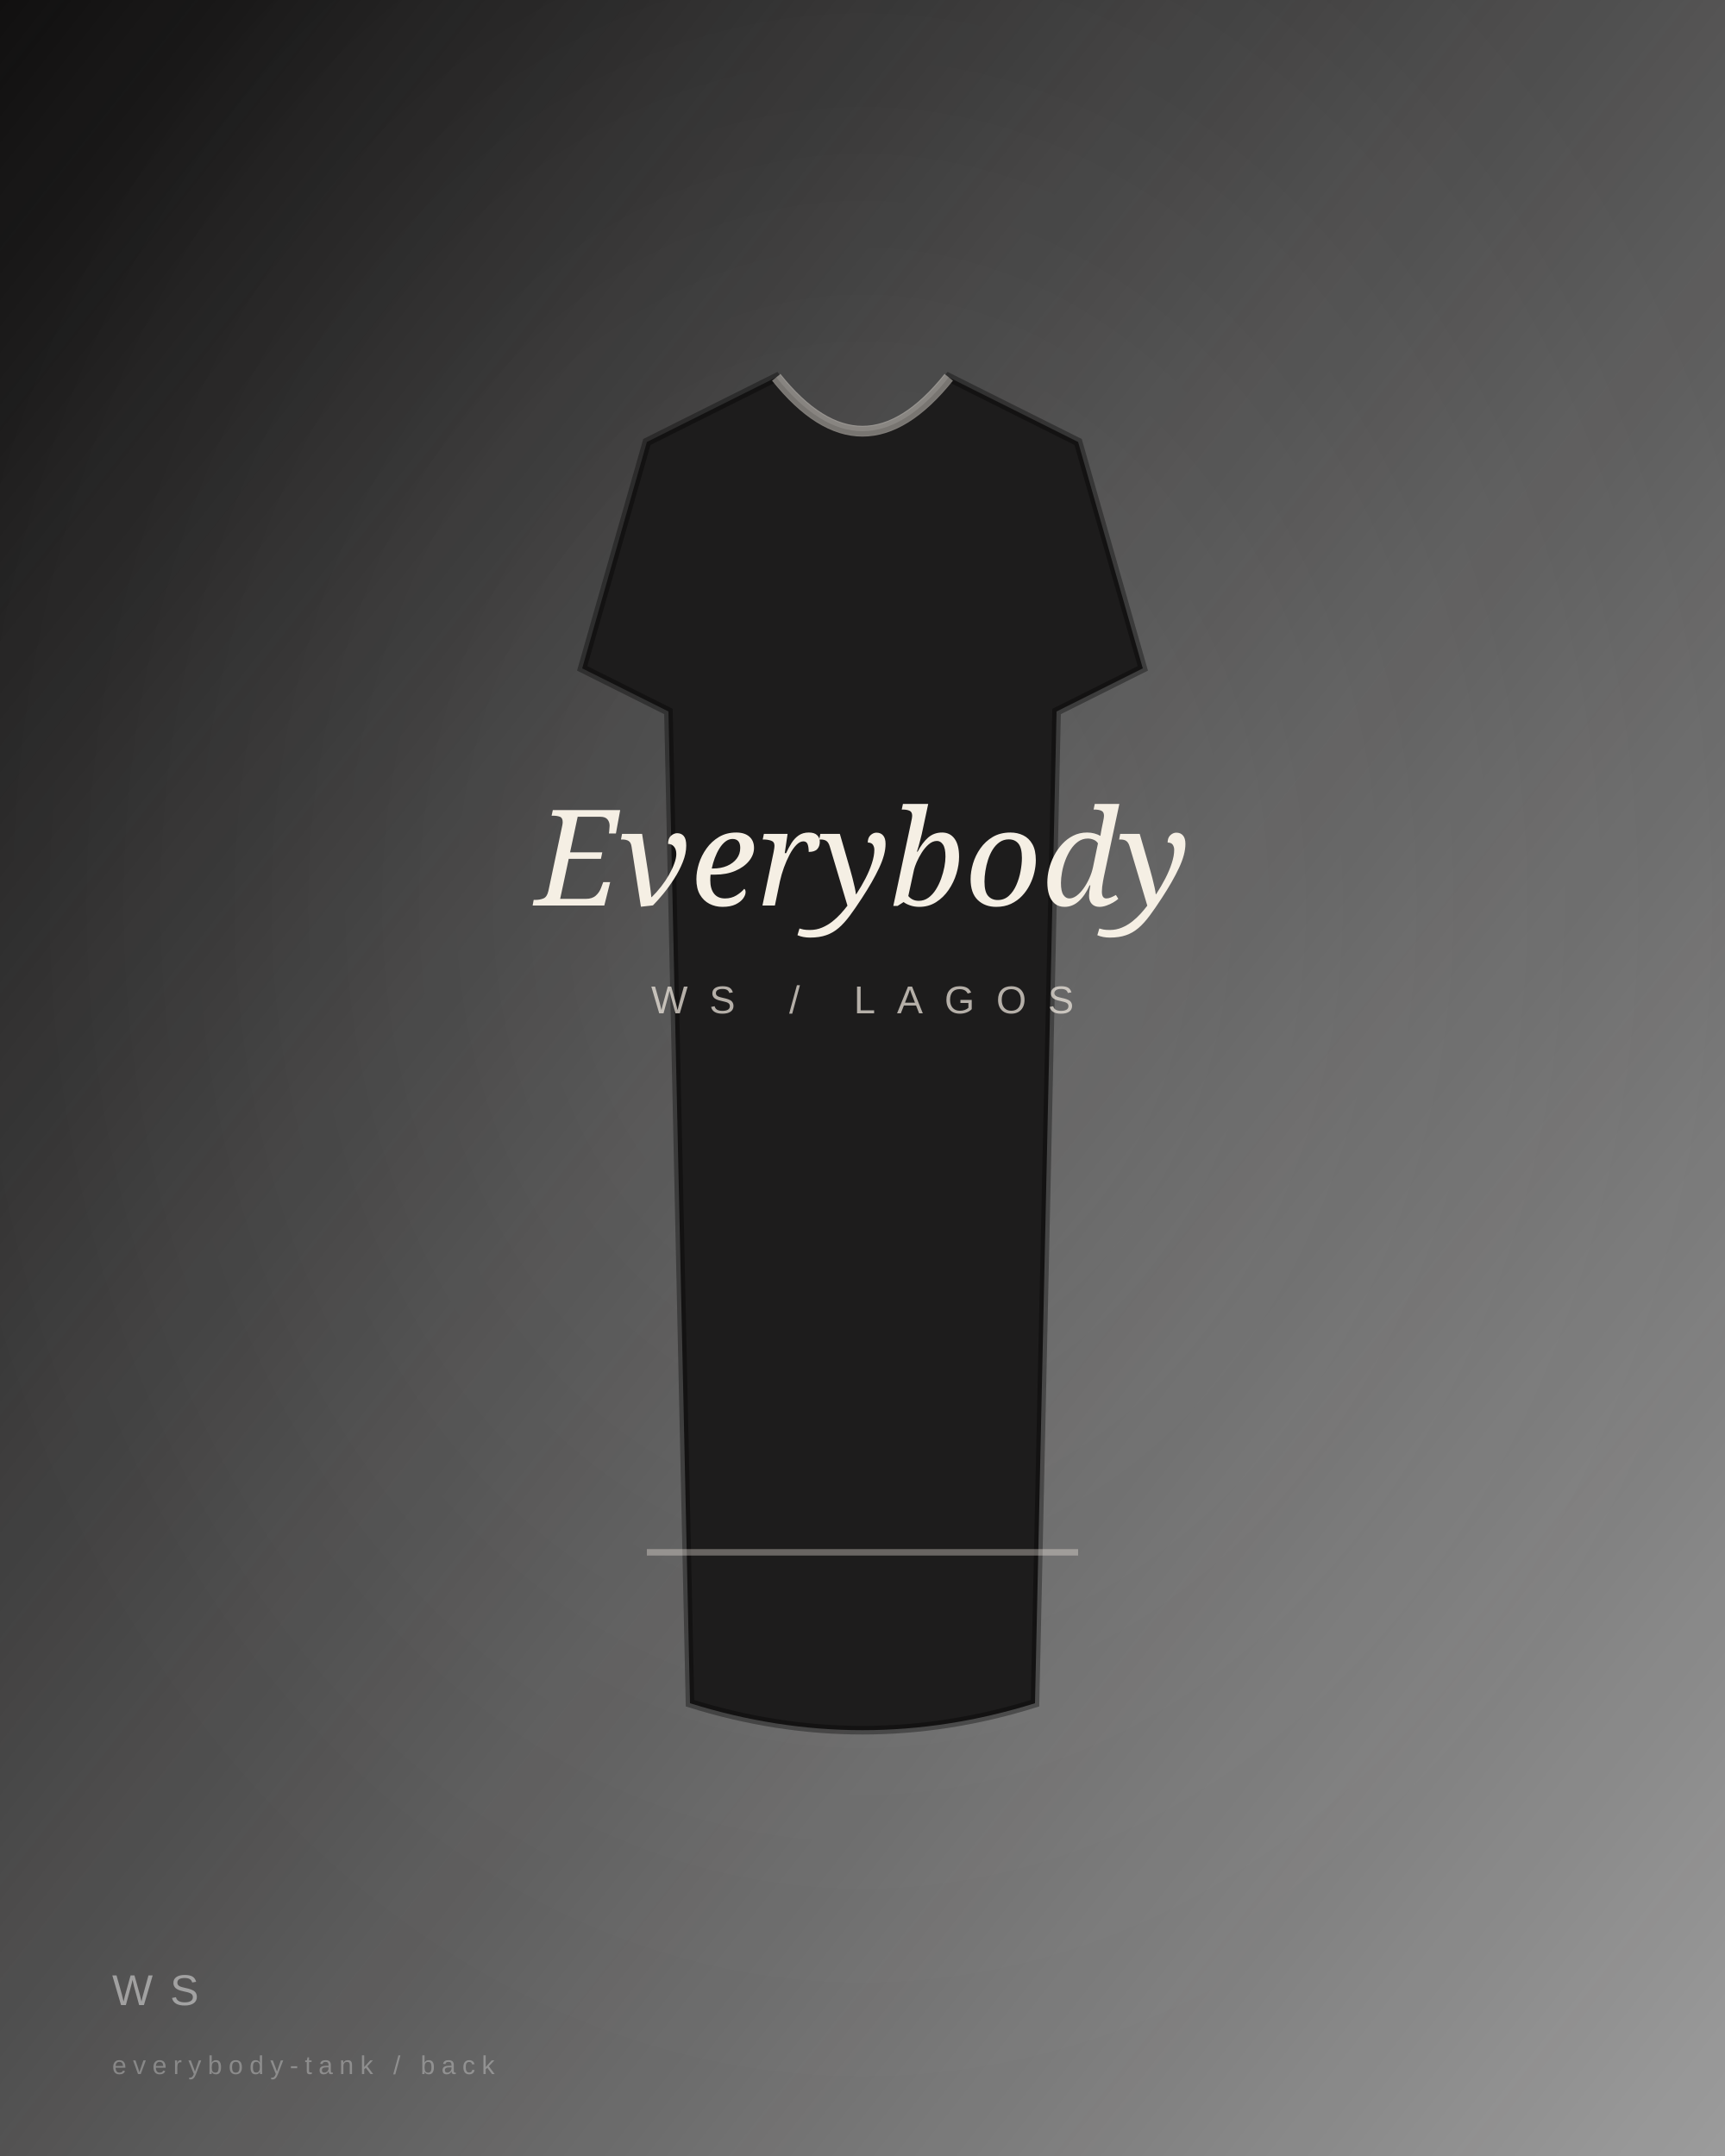
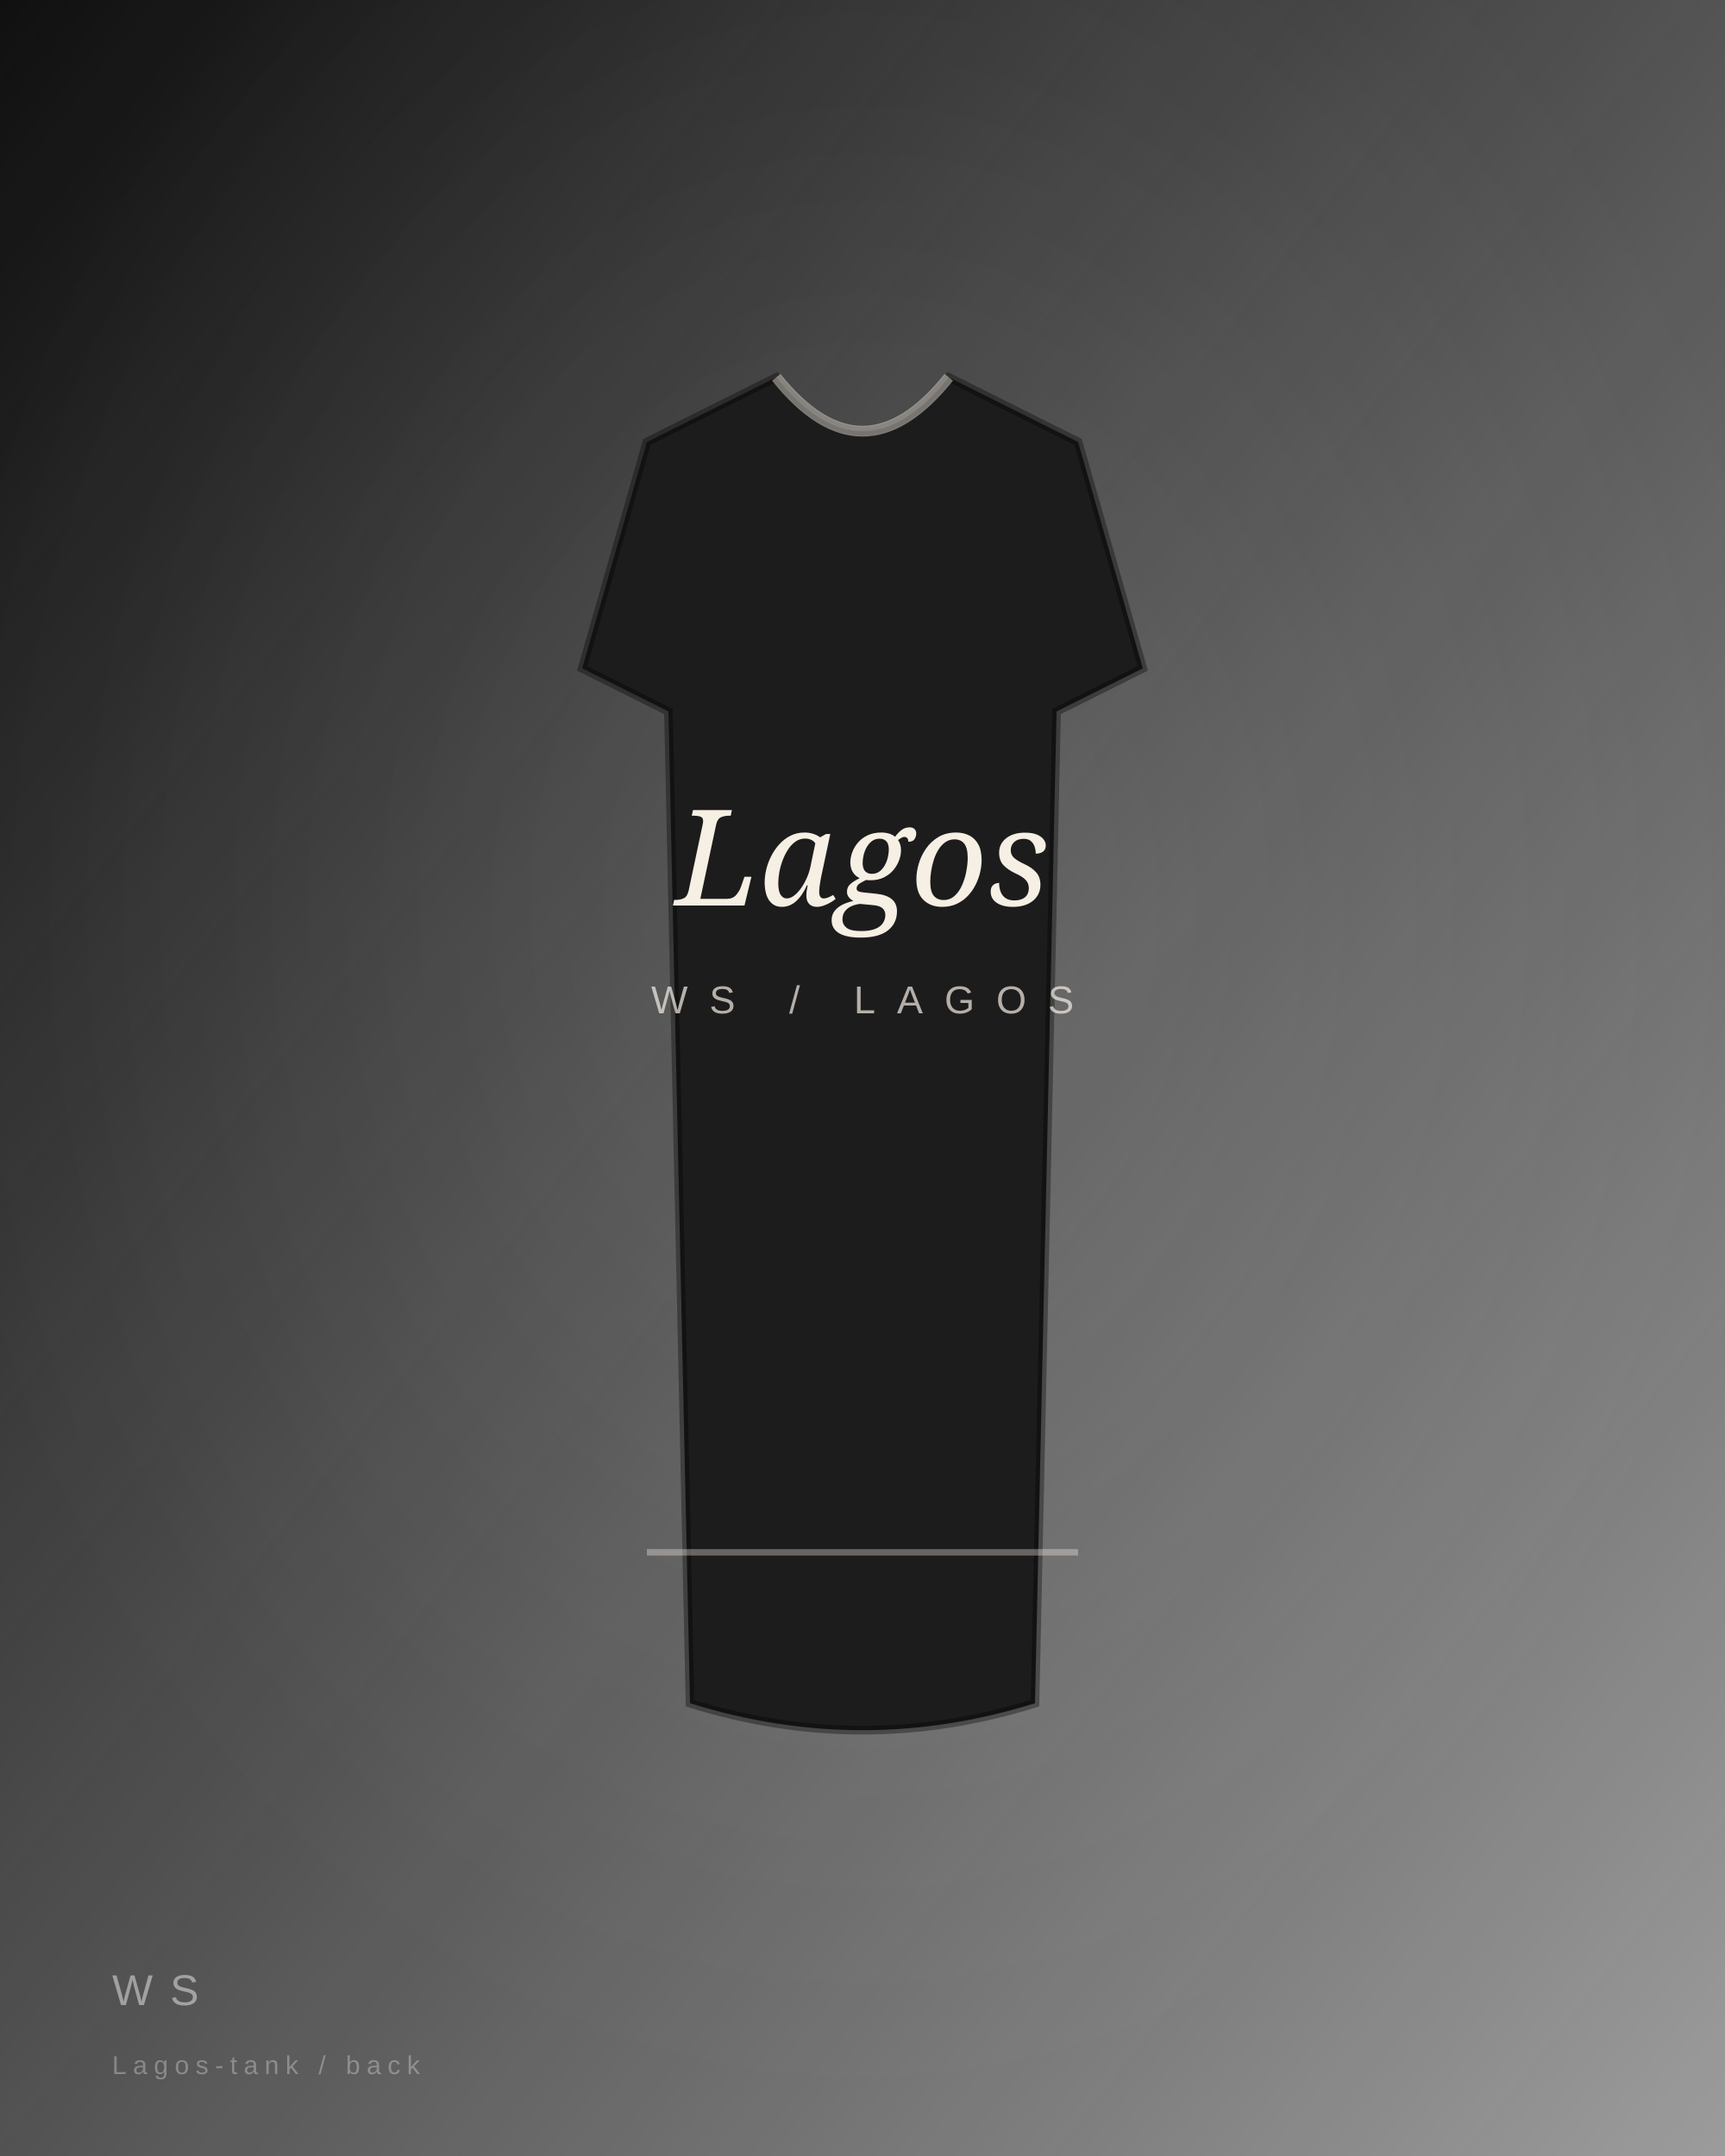
<svg xmlns="http://www.w3.org/2000/svg" viewBox="0 0 800 1000" width="800" height="1000">
  <defs>
    <linearGradient id="bg" x1="0" y1="0" x2="1" y2="1">
      <stop offset="0" stop-color="#111010" />
      <stop offset="1" stop-color="#000" stop-opacity="0.35" />
    </linearGradient>
    <radialGradient id="glow" cx="0.5" cy="0.42" r="0.55">
      <stop offset="0" stop-color="#ffffff" stop-opacity="0.10" />
      <stop offset="1" stop-color="#ffffff" stop-opacity="0" />
    </radialGradient>
  </defs>
  <rect width="800" height="1000" fill="url(#bg)" />
  <rect width="800" height="1000" fill="url(#glow)" />
  <path d="M300 205 L360 175 Q400 225 440 175 L500 205 L530 310 L490 330 L480 790 Q400 815 320 790 L310 330 L270 310 Z" fill="#1d1c1c" stroke="#000" stroke-opacity="0.35" stroke-width="4" />
  <path d="M360 175 Q400 225 440 175" fill="none" stroke="#f5efe4" stroke-opacity="0.45" stroke-width="5" />
-   <text x="400" y="420" text-anchor="middle" fill="#f5efe4" font-family="Georgia, serif" font-size="62" font-style="italic">Everybody</text>
+   <text x="400" y="420" text-anchor="middle" fill="#f5efe4" font-family="Georgia, serif" font-size="62" font-style="italic">Lagos</text>
  <text x="400" y="470" text-anchor="middle" fill="#f5efe4" fill-opacity="0.7" font-family="Arial, sans-serif" font-size="18" letter-spacing="10">WS / LAGOS</text>
  <line x1="300" y1="720" x2="500" y2="720" stroke="#f5efe4" stroke-opacity="0.35" stroke-width="3" />
  <text x="52" y="930" fill="#ffffff" fill-opacity="0.45" font-family="Arial, sans-serif" font-size="20" letter-spacing="8">WS</text>
-   <text x="52" y="962" fill="#ffffff" fill-opacity="0.3" font-family="Arial, sans-serif" font-size="12" letter-spacing="3">everybody-tank / back</text>
+   <text x="52" y="962" fill="#ffffff" fill-opacity="0.3" font-family="Arial, sans-serif" font-size="12" letter-spacing="3">Lagos-tank / back</text>
</svg>
